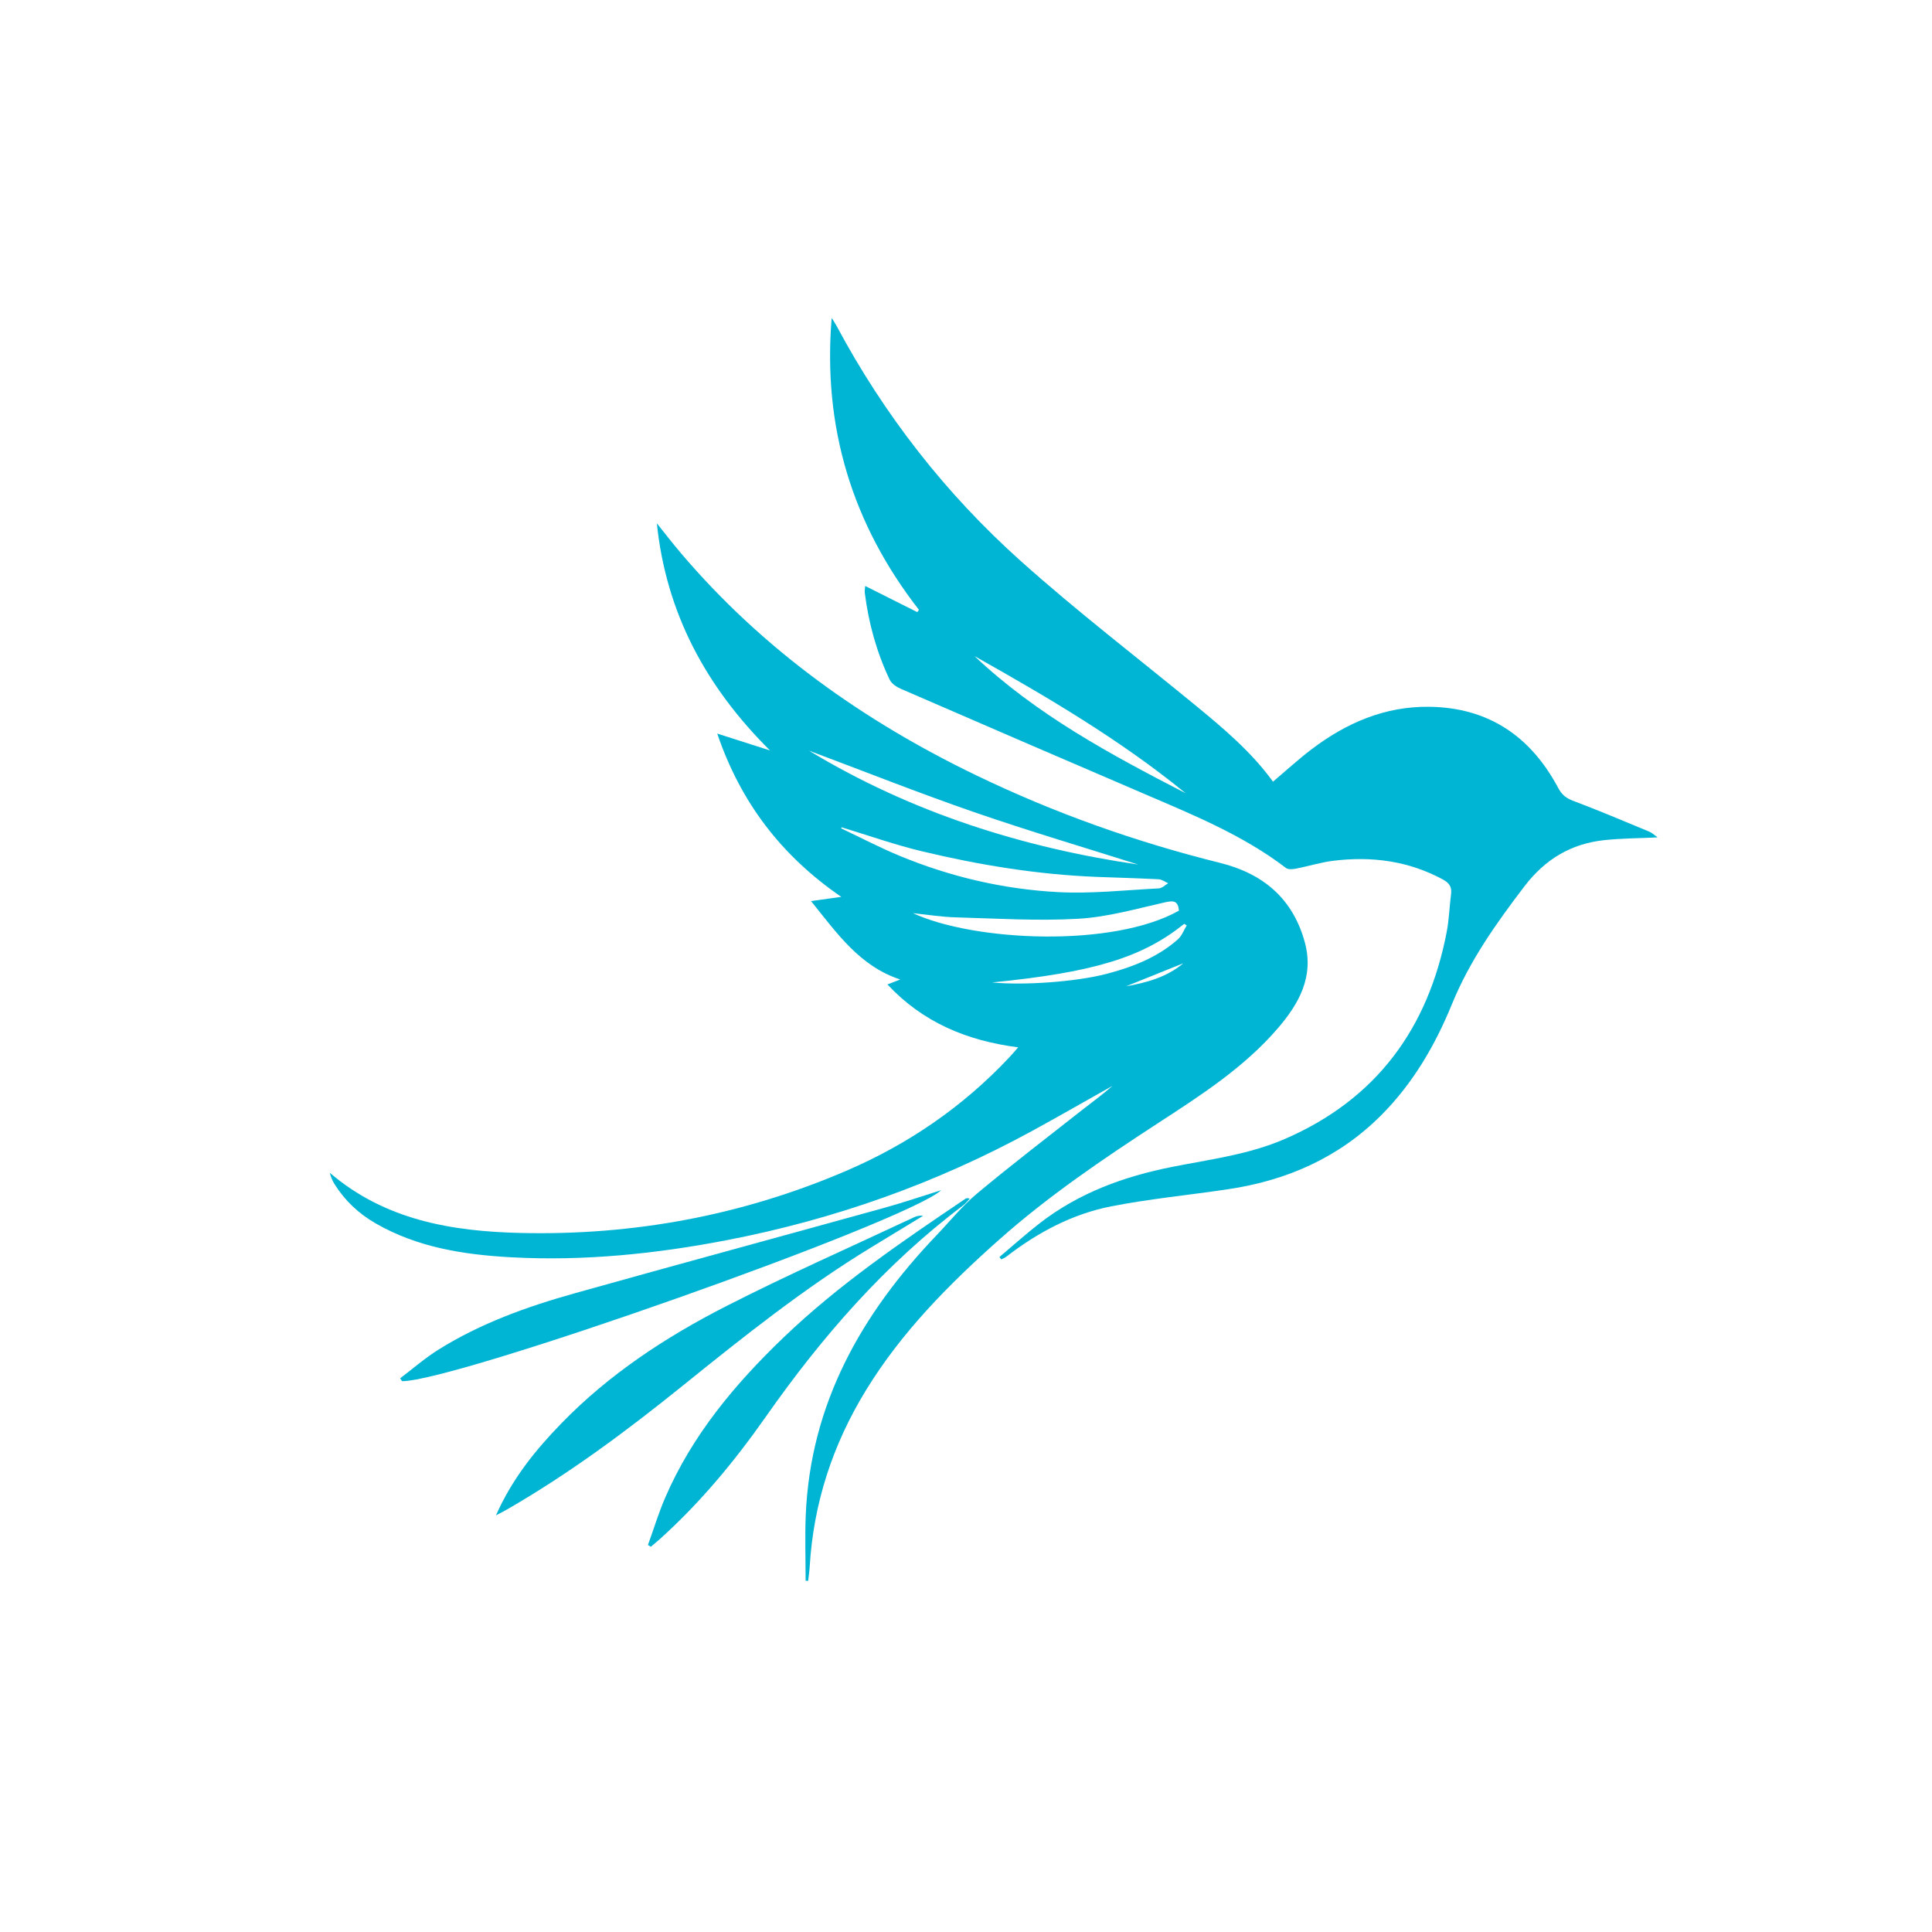
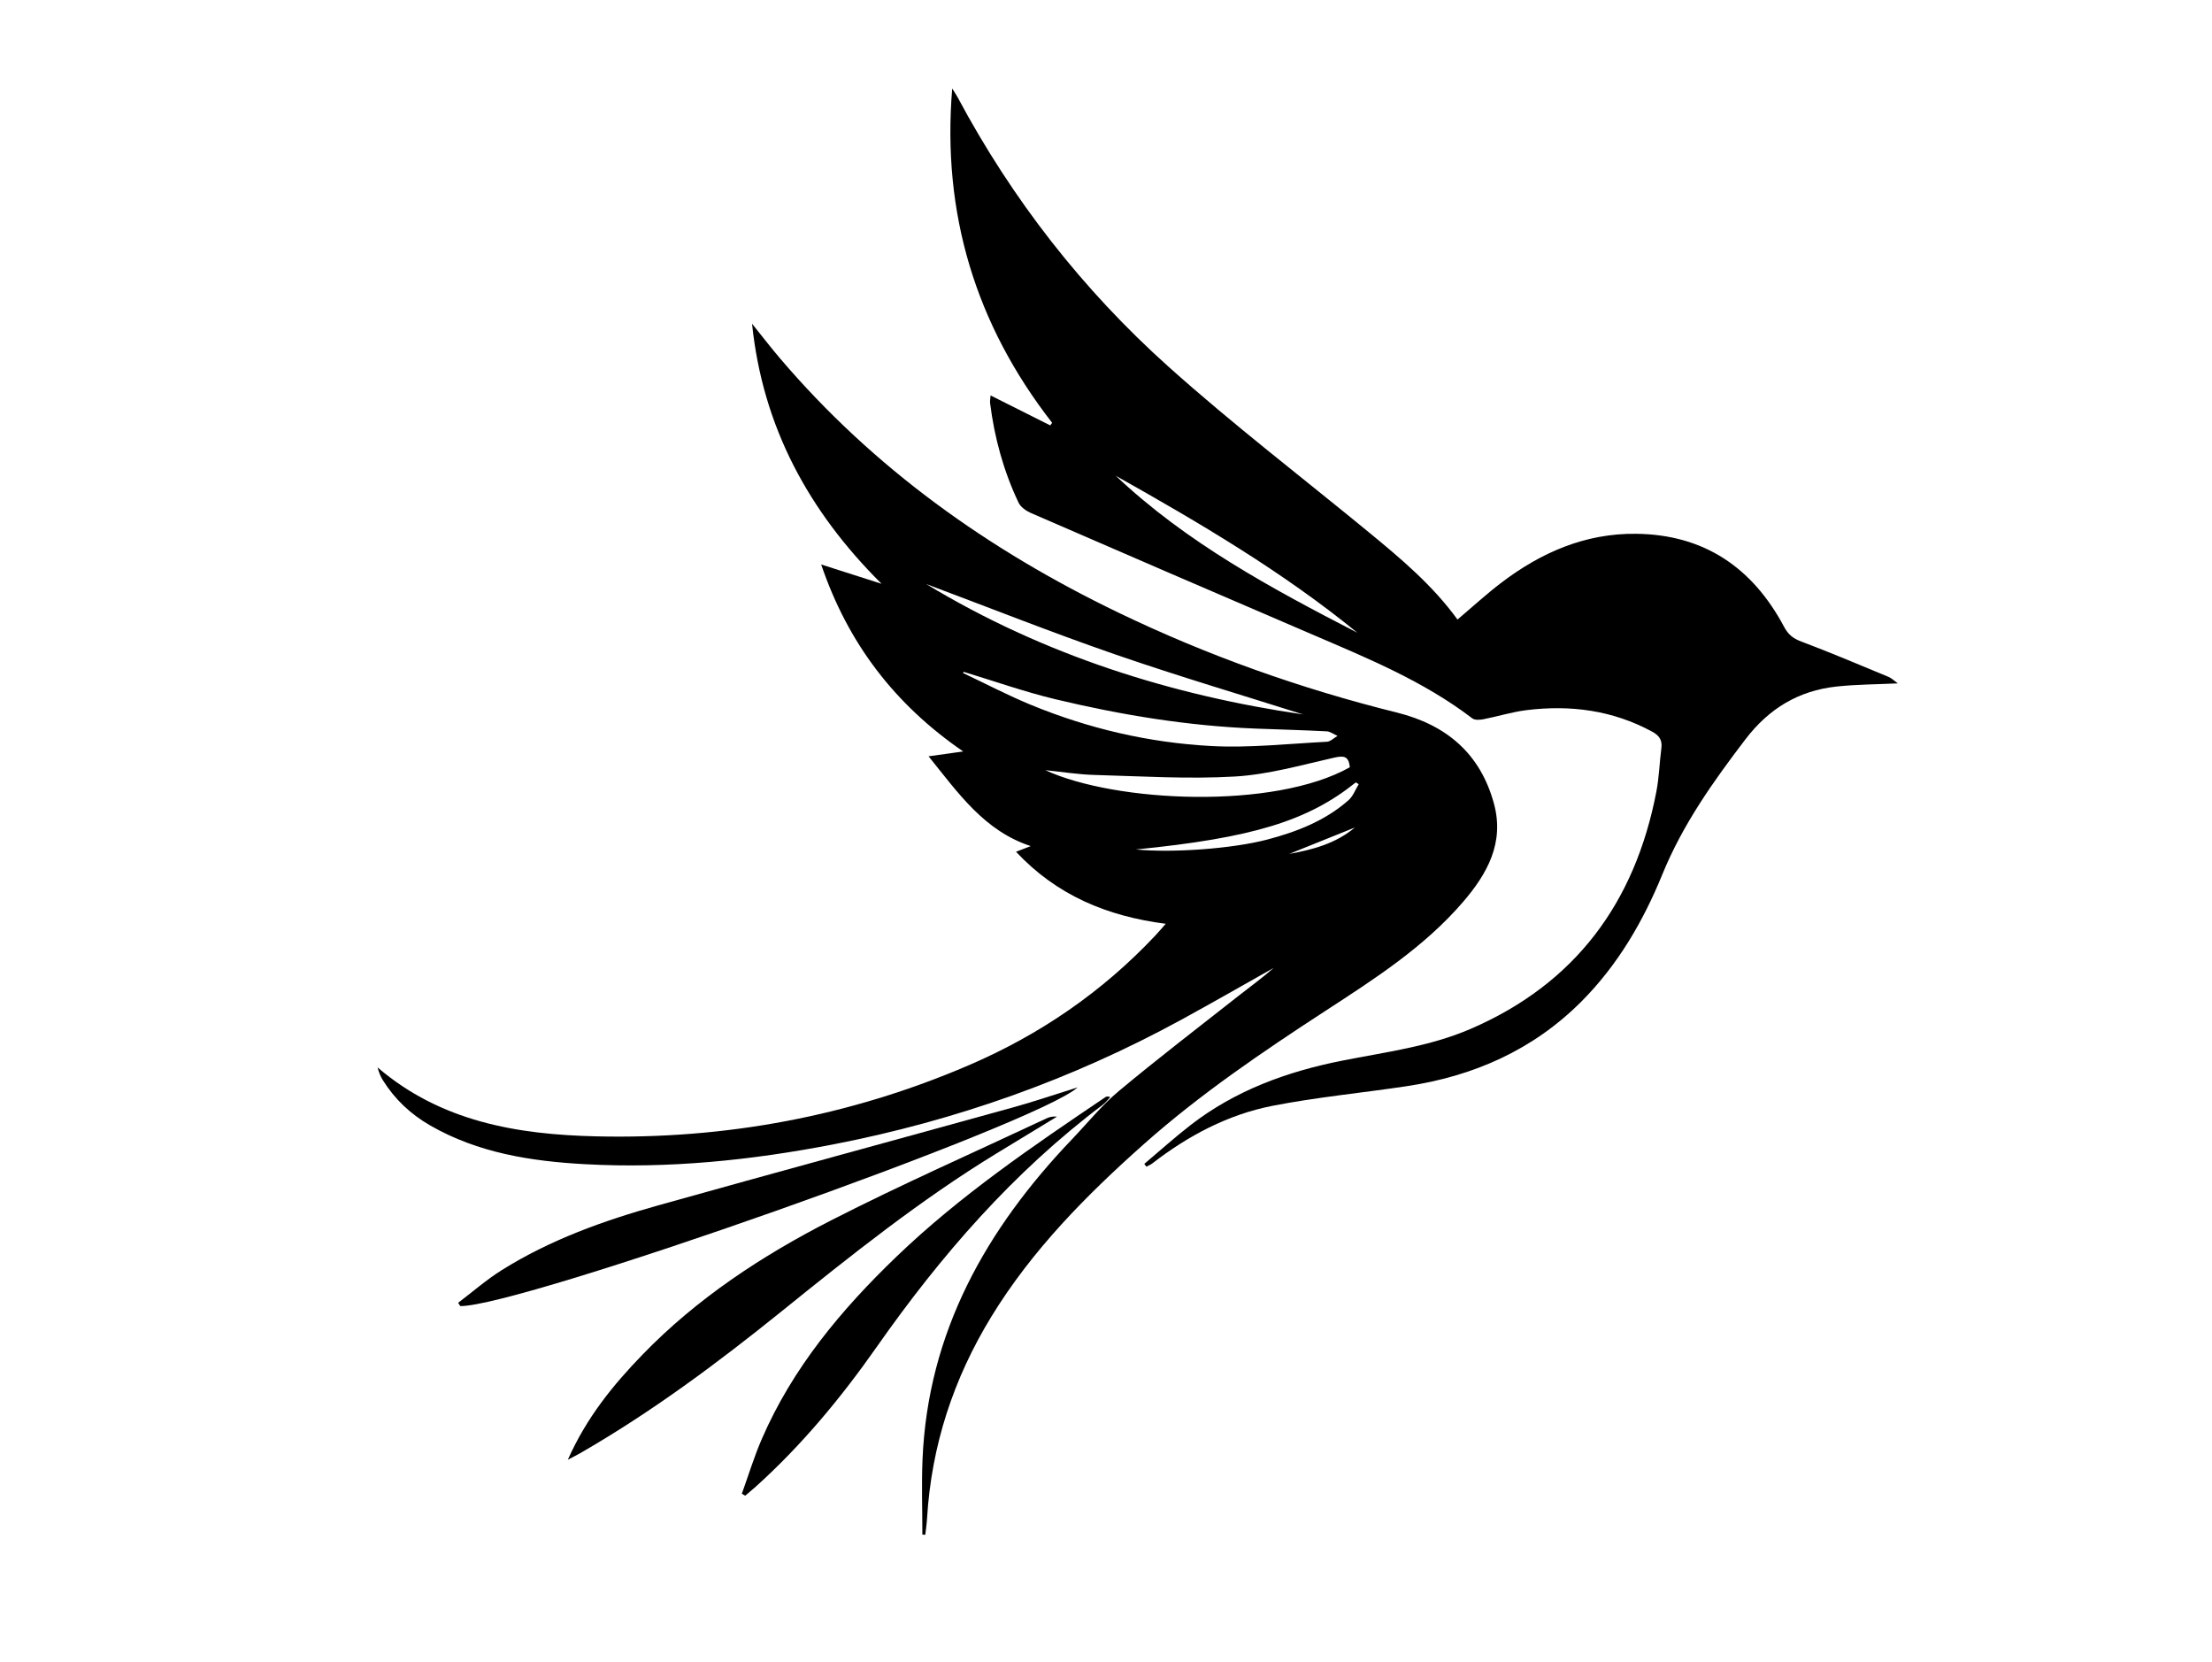
- <svg xmlns="http://www.w3.org/2000/svg" fill="#00b5d4" preserveAspectRatio="xMidYMid" viewBox="0 0 800 600.7" width="1em" height="1em">
+ <svg xmlns="http://www.w3.org/2000/svg" fill="black" preserveAspectRatio="xMidYMid" viewBox="0 0 800 600.7">
  <path d="M333.59,554.88c0-9.03-.32-18.07,.05-27.08,1.91-46.12,23.01-83.36,54.1-115.89,5.59-5.85,10.73-12.26,16.91-17.41,14.15-11.8,28.79-23.01,43.28-34.41,4.25-3.34,8.64-6.52,12.72-10.11-11.12,6.25-22.18,12.61-33.37,18.72-39.62,21.61-81.64,36.52-125.93,45.1-29.65,5.74-59.56,8.81-89.73,7.16-19.46-1.06-38.7-4.03-56.07-14.03-7.05-4.06-12.79-9.46-17.09-16.35-.87-1.39-1.48-2.95-1.9-4.61,22.89,19.61,50.48,24.25,78.96,24.92,46.72,1.11,91.85-7.24,134.87-25.72,25.64-11.01,48.31-26.53,67.49-46.94,1.08-1.15,2.1-2.36,3.73-4.2-21.32-2.74-39.47-10.35-54.15-26.04,2.15-.83,3.73-1.44,5.32-2.05-16.8-5.52-26.13-19.06-36.95-32.47,4.65-.65,8.18-1.14,12.52-1.75-24.84-17.06-41.69-39.16-51.36-67.61,7.8,2.49,14.82,4.74,21.84,6.98-26.37-26.19-43.01-56.78-46.84-94.04,3.36,4.18,6.63,8.43,10.1,12.51,33.86,39.77,75.43,69.31,122.24,91.88,32.36,15.6,66.03,27.56,100.87,36.21,17.94,4.46,30.21,14.86,35.12,32.98,3.82,14.11-2.42,25.3-11.19,35.5-14.05,16.33-31.98,27.81-49.79,39.4-22.76,14.82-45.22,30.04-65.58,48.11-20.92,18.58-40.51,38.38-55.23,62.45-13.7,22.4-21.68,46.65-23.25,72.94-.12,1.98-.42,3.95-.64,5.93l-1.04-.07Zm14.95-311.94l-.27,.4c8.19,3.87,16.23,8.09,24.59,11.53,20.85,8.59,42.69,13.67,65.13,14.88,13.9,.75,27.93-.83,41.89-1.54,1.31-.07,2.56-1.38,3.84-2.12-1.3-.57-2.59-1.58-3.92-1.65-8.54-.44-17.1-.66-25.65-.99-24.52-.96-48.64-4.91-72.44-10.61-11.2-2.68-22.12-6.56-33.16-9.9Zm139.65,34.49c-.41-4.09-2.18-4.26-5.73-3.46-11.87,2.68-23.8,6.11-35.85,6.81-16.86,.98-33.86-.1-50.79-.57-5.85-.16-11.68-1.11-17.77-1.73,25.34,11.71,82.69,14.4,110.15-1.06Zm-16.9-19.1c-21.53-6.83-44.91-13.74-67.93-21.69-22.95-7.93-45.54-16.91-68.38-25.46,42.66,25.84,89.14,40.28,136.31,47.15Zm-60.47,48.83c13.06,1.28,34.74-.25,47.37-3.55,10.76-2.82,21.05-6.8,29.53-14.28,1.65-1.45,2.47-3.83,3.68-5.78l-1.05-.65c-17.38,13.96-37.45,20.08-79.53,24.26Zm55.48,1.59c8.43-1.5,16.81-3.74,23.7-9.53-7.9,3.18-15.8,6.36-23.7,9.53Z" />
  <path d="M413.86,420.84c5.56-4.68,10.96-9.56,16.7-14.01,16.21-12.56,34.91-19.36,54.81-23.3,15.72-3.12,31.75-5.1,46.63-11.55,37.86-16.4,59.34-45.71,67.04-85.69,1-5.19,1.14-10.54,1.82-15.79,.38-2.92-.82-4.58-3.35-5.95-14.29-7.75-29.57-9.73-45.44-7.77-5.23,.65-10.34,2.27-15.53,3.28-1.31,.25-3.14,.39-4.05-.3-17.78-13.58-38.28-21.92-58.59-30.64-33.7-14.46-67.37-28.99-101-43.6-1.75-.76-3.75-2.14-4.52-3.76-5.41-11.39-8.72-23.43-10.29-35.93-.11-.85,.09-1.73,.17-2.84,7.32,3.67,14.45,7.25,21.57,10.83l.69-.94c-27.69-35.55-39.9-75.75-36.14-120.87,.65,1.05,1.37,2.06,1.95,3.15,19.75,36.96,45.23,69.63,76.34,97.49,23.28,20.85,48.16,39.9,72.33,59.76,11.64,9.56,23.16,19.25,32.12,31.61,5.41-4.57,10.49-9.25,15.96-13.4,14.33-10.87,30.24-17.8,48.56-17.61,24.67,.25,42.2,12.24,53.59,33.63,1.54,2.89,3.31,4.23,6.26,5.34,10.58,4,21,8.4,31.45,12.74,1.25,.52,2.28,1.57,3.42,2.38-7.61,.37-14.95,.36-22.21,1.15-13.69,1.5-24.37,7.92-32.9,19.09-11.68,15.3-22.68,30.8-30.02,48.78-6.95,17.03-16.15,32.83-29.28,46-17.52,17.57-39.05,27.02-63.32,30.65-16.15,2.42-32.46,3.96-48.46,7.09-16.11,3.16-30.47,10.8-43.48,20.86-.62,.48-1.39,.76-2.09,1.13l-.75-1.01Zm-10.33-248.81c25.66,24.25,56.36,40.77,87.4,56.77-27.07-22.09-57.05-39.71-87.4-56.77Z" />
  <path d="M205.37,527.81c6.79-15.29,16.37-27.02,26.99-37.98,19.76-20.39,43.22-35.79,68.25-48.58,25.56-13.06,51.88-24.65,77.88-36.86,1.12-.53,2.36-.79,3.77-.62-7.25,4.41-14.51,8.8-21.75,13.23-27.53,16.8-52.66,36.85-77.7,57.05-23.21,18.72-47.09,36.51-72.99,51.41-1.1,.64-2.25,1.2-4.45,2.36Z" />
  <path d="M165.7,471.07c5.23-3.96,10.2-8.32,15.74-11.79,17.51-10.98,36.81-17.89,56.56-23.42,42.79-11.99,85.67-23.61,128.5-35.47,7.61-2.11,15.1-4.67,23.24-7.21-14.52,13.28-201.9,79.4-223.28,79.08l-.75-1.18Z" />
  <path d="M268.3,540.11c2.37-6.57,4.4-13.28,7.17-19.68,11.15-25.79,28.76-46.85,48.82-66.11,23-22.08,49.23-39.9,75.53-57.63,.34-.23,.79-.31,1.73,0-.89,.93-1.67,1.99-2.69,2.76-32.43,24.4-58.63,54.56-81.81,87.62-12.81,18.26-27.02,35.43-43.65,50.43-1.27,1.14-2.6,2.21-3.89,3.32-.4-.23-.81-.47-1.21-.7Z" />
</svg>
